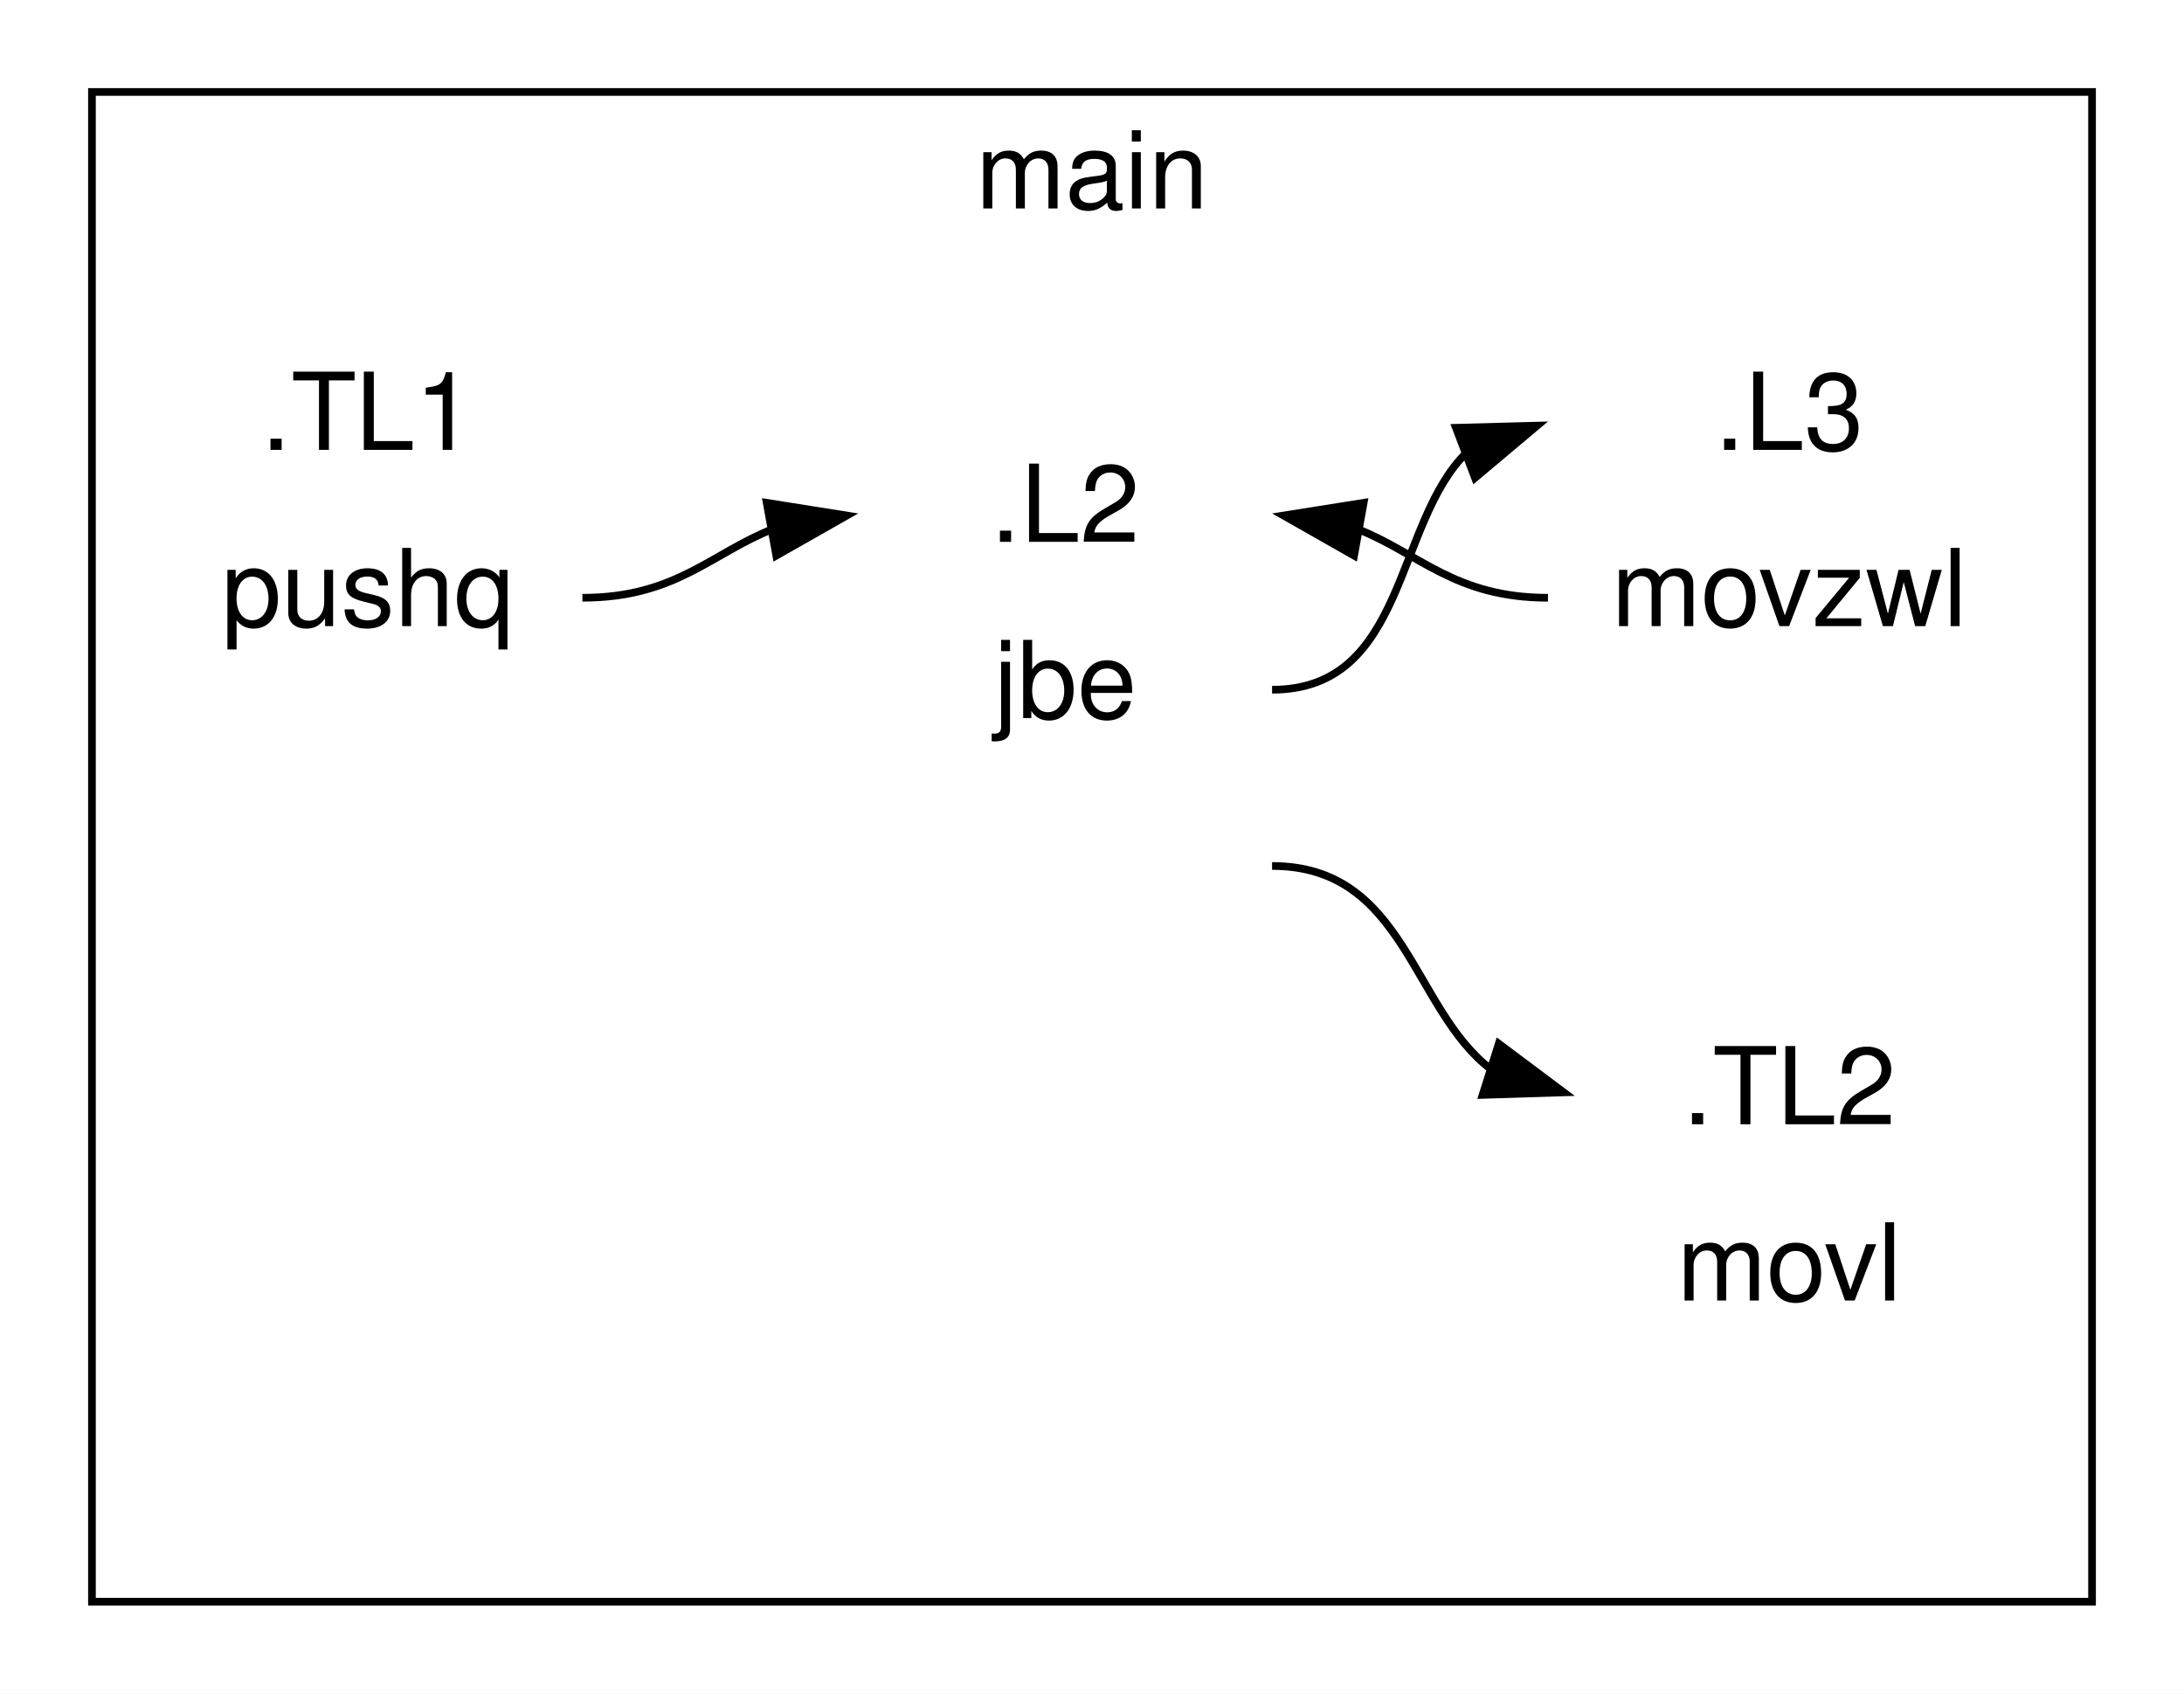
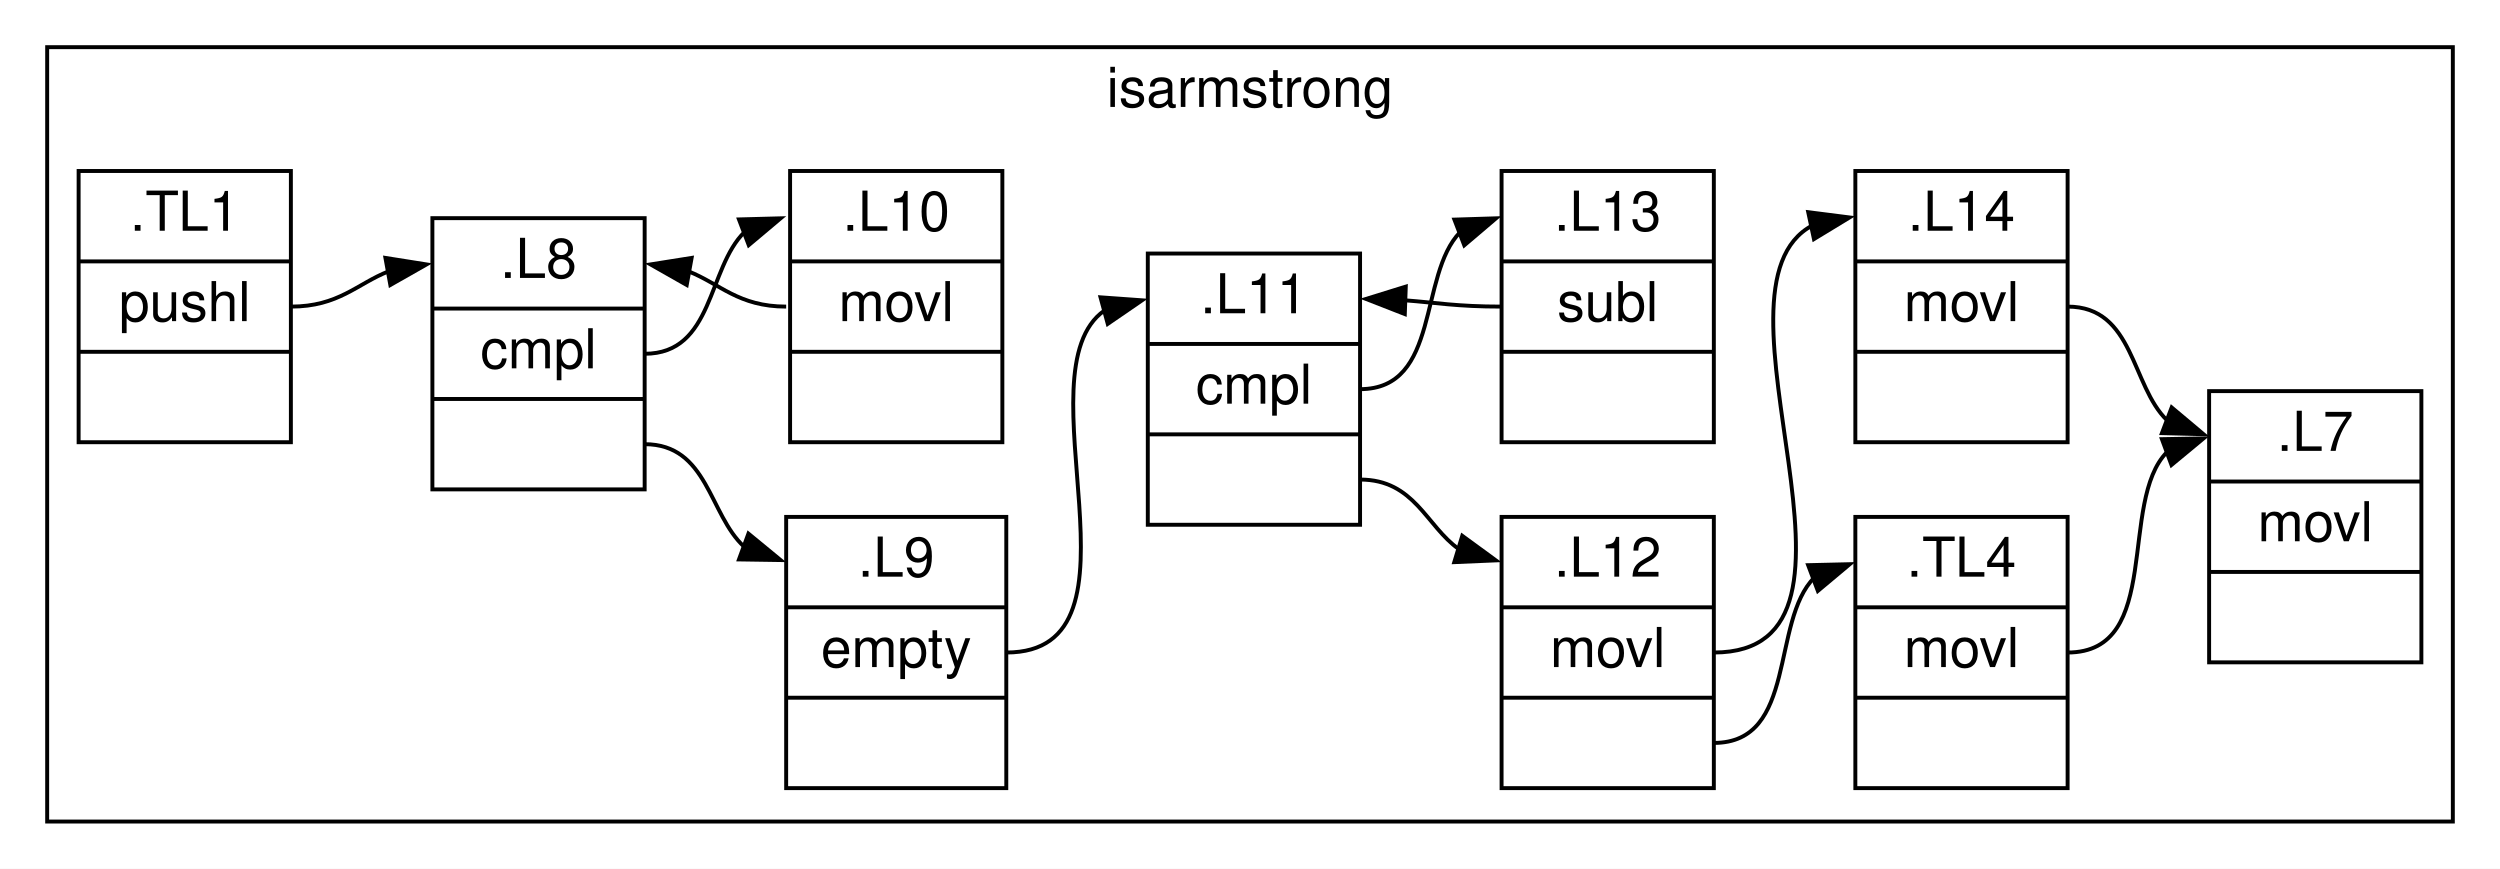
- <svg xmlns="http://www.w3.org/2000/svg" width="285pt" height="221pt" viewBox="0.00 0.00 285.00 221.00">
+ <svg xmlns="http://www.w3.org/2000/svg" width="636pt" height="221pt" viewBox="0.00 0.00 636.00 221.00">
  <g id="graph0" class="graph" transform="scale(1 1) rotate(0) translate(4 217)">
-     <polygon fill="white" stroke="none" points="-4,4 -4,-217 281,-217 281,4 -4,4" />
+     <polygon fill="white" stroke="none" points="-4,4 -4,-217 632,-217 632,4 -4,4" />
    <g id="clust1" class="cluster">
-       <polygon fill="none" stroke="black" points="8,-8 8,-205 269,-205 269,-8 8,-8" />
-       <text text-anchor="middle" x="138.5" y="-189.8" font-family="Helvetica,Arial,sans-serif" font-size="14.00">main</text>
+       <polygon fill="none" stroke="black" points="8,-8 8,-205 620,-205 620,-8 8,-8" />
+       <text text-anchor="middle" x="314" y="-189.8" font-family="Helvetica,Arial,sans-serif" font-size="14.00">isarmstrong</text>
    </g>
    <g id="node1" class="node">
-       <polygon fill="white" stroke="white" points="16,-104.5 16,-173.5 72,-173.5 72,-104.5 16,-104.5" />
-       <text text-anchor="middle" x="44" y="-158.3" font-family="Helvetica,Arial,sans-serif" font-size="14.00">.TL1</text>
-       <polyline fill="none" stroke="white" points="16,-150.5 72,-150.5" />
-       <text text-anchor="middle" x="44" y="-135.3" font-family="Helvetica,Arial,sans-serif" font-size="14.00">pushq</text>
-       <polyline fill="none" stroke="white" points="16,-127.5 72,-127.5" />
-       <text text-anchor="middle" x="44" y="-112.3" font-family="Helvetica,Arial,sans-serif" font-size="14.00"> </text>
+       <polygon fill="none" stroke="black" points="16,-104.5 16,-173.5 70,-173.5 70,-104.5 16,-104.5" />
+       <text text-anchor="middle" x="43" y="-158.3" font-family="Helvetica,Arial,sans-serif" font-size="14.00">.TL1</text>
+       <polyline fill="none" stroke="black" points="16,-150.5 70,-150.5" />
+       <text text-anchor="middle" x="43" y="-135.3" font-family="Helvetica,Arial,sans-serif" font-size="14.00">pushl</text>
+       <polyline fill="none" stroke="black" points="16,-127.5 70,-127.5" />
+       <text text-anchor="middle" x="43" y="-112.3" font-family="Helvetica,Arial,sans-serif" font-size="14.00"> </text>
    </g>
    <g id="node2" class="node">
-       <polygon fill="white" stroke="white" points="108,-92.5 108,-161.5 162,-161.5 162,-92.5 108,-92.5" />
-       <text text-anchor="middle" x="135" y="-146.3" font-family="Helvetica,Arial,sans-serif" font-size="14.00">.L2</text>
-       <polyline fill="none" stroke="white" points="108,-138.5 162,-138.5" />
-       <text text-anchor="middle" x="135" y="-123.3" font-family="Helvetica,Arial,sans-serif" font-size="14.00">jbe</text>
-       <polyline fill="none" stroke="white" points="108,-115.5 162,-115.5" />
-       <text text-anchor="middle" x="135" y="-100.3" font-family="Helvetica,Arial,sans-serif" font-size="14.00"> </text>
+       <polygon fill="none" stroke="black" points="106,-92.5 106,-161.5 160,-161.5 160,-92.5 106,-92.5" />
+       <text text-anchor="middle" x="133" y="-146.3" font-family="Helvetica,Arial,sans-serif" font-size="14.00">.L8</text>
+       <polyline fill="none" stroke="black" points="106,-138.5 160,-138.5" />
+       <text text-anchor="middle" x="133" y="-123.3" font-family="Helvetica,Arial,sans-serif" font-size="14.00">cmpl</text>
+       <polyline fill="none" stroke="black" points="106,-115.5 160,-115.5" />
+       <text text-anchor="middle" x="133" y="-100.3" font-family="Helvetica,Arial,sans-serif" font-size="14.00"> </text>
    </g>
    <g id="1" class="edge">
-       <path fill="none" stroke="black" d="M72,-139C84.16,-139 88.82,-144.81 96.88,-147.98" />
-       <polygon fill="black" stroke="black" points="96.05,-151.39 106.51,-149.73 97.3,-144.5 96.05,-151.39" />
+       <path fill="none" stroke="black" d="M70,-139C82.16,-139 86.82,-144.81 94.88,-147.98" />
+       <polygon fill="black" stroke="black" points="94.05,-151.39 104.51,-149.73 95.3,-144.5 94.05,-151.39" />
    </g>
    <g id="node3" class="node">
-       <polygon fill="white" stroke="white" points="198,-104.5 198,-173.5 261,-173.5 261,-104.5 198,-104.5" />
-       <text text-anchor="middle" x="229.5" y="-158.3" font-family="Helvetica,Arial,sans-serif" font-size="14.00">.L3</text>
-       <polyline fill="none" stroke="white" points="198,-150.5 261,-150.5" />
-       <text text-anchor="middle" x="229.5" y="-135.3" font-family="Helvetica,Arial,sans-serif" font-size="14.00">movzwl</text>
-       <polyline fill="none" stroke="white" points="198,-127.5 261,-127.5" />
-       <text text-anchor="middle" x="229.5" y="-112.3" font-family="Helvetica,Arial,sans-serif" font-size="14.00"> </text>
+       <polygon fill="none" stroke="black" points="197,-104.5 197,-173.5 251,-173.5 251,-104.5 197,-104.5" />
+       <text text-anchor="middle" x="224" y="-158.3" font-family="Helvetica,Arial,sans-serif" font-size="14.00">.L10</text>
+       <polyline fill="none" stroke="black" points="197,-150.5 251,-150.5" />
+       <text text-anchor="middle" x="224" y="-135.3" font-family="Helvetica,Arial,sans-serif" font-size="14.00">movl</text>
+       <polyline fill="none" stroke="black" points="197,-127.5 251,-127.5" />
+       <text text-anchor="middle" x="224" y="-112.3" font-family="Helvetica,Arial,sans-serif" font-size="14.00"> </text>
    </g>
    <g id="1" class="edge">
-       <path fill="none" stroke="black" d="M162,-127C179.61,-127 177.95,-148.79 187.43,-157.99" />
-       <polygon fill="black" stroke="black" points="185.99,-161.18 196.59,-161.46 188.48,-154.64 185.99,-161.18" />
+       <path fill="none" stroke="black" d="M160,-127C177.61,-127 175.95,-148.79 185.43,-157.99" />
+       <polygon fill="black" stroke="black" points="183.99,-161.18 194.59,-161.46 186.48,-154.64 183.99,-161.18" />
    </g>
    <g id="node4" class="node">
-       <polygon fill="white" stroke="white" points="202.5,-16.5 202.5,-85.5 256.5,-85.5 256.5,-16.5 202.5,-16.5" />
-       <text text-anchor="middle" x="229.5" y="-70.3" font-family="Helvetica,Arial,sans-serif" font-size="14.00">.TL2</text>
-       <polyline fill="none" stroke="white" points="202.5,-62.5 256.5,-62.5" />
-       <text text-anchor="middle" x="229.5" y="-47.3" font-family="Helvetica,Arial,sans-serif" font-size="14.00">movl</text>
-       <polyline fill="none" stroke="white" points="202.5,-39.5 256.5,-39.5" />
-       <text text-anchor="middle" x="229.5" y="-24.3" font-family="Helvetica,Arial,sans-serif" font-size="14.00"> </text>
+       <polygon fill="none" stroke="black" points="196,-16.5 196,-85.5 252,-85.5 252,-16.5 196,-16.5" />
+       <text text-anchor="middle" x="224" y="-70.3" font-family="Helvetica,Arial,sans-serif" font-size="14.00">.L9</text>
+       <polyline fill="none" stroke="black" points="196,-62.5 252,-62.5" />
+       <text text-anchor="middle" x="224" y="-47.3" font-family="Helvetica,Arial,sans-serif" font-size="14.00">empty</text>
+       <polyline fill="none" stroke="black" points="196,-39.5 252,-39.5" />
+       <text text-anchor="middle" x="224" y="-24.3" font-family="Helvetica,Arial,sans-serif" font-size="14.00"> </text>
    </g>
    <g id="1" class="edge">
-       <path fill="none" stroke="black" d="M162,-104C179.39,-104 180.21,-85.32 190.61,-77.44" />
-       <polygon fill="black" stroke="black" points="191.58,-80.81 200.06,-74.46 189.47,-74.13 191.58,-80.81" />
+       <path fill="none" stroke="black" d="M160,-104C176.11,-104 176.38,-86.05 185.31,-77.92" />
+       <polygon fill="black" stroke="black" points="186.4,-81.25 194.58,-74.52 183.99,-74.68 186.4,-81.25" />
    </g>
    <g id="1" class="edge">
-       <path fill="none" stroke="black" d="M198,-139C185.84,-139 181.18,-144.81 173.12,-147.98" />
-       <polygon fill="black" stroke="black" points="172.7,-144.5 163.49,-149.73 173.95,-151.39 172.7,-144.5" />
+       <path fill="none" stroke="black" d="M196,-139C183.84,-139 179.18,-144.81 171.12,-147.98" />
+       <polygon fill="black" stroke="black" points="170.7,-144.5 161.49,-149.73 171.95,-151.39 170.7,-144.5" />
+     </g>
+     <g id="node5" class="node">
+       <polygon fill="none" stroke="black" points="288,-83.5 288,-152.5 342,-152.5 342,-83.5 288,-83.5" />
+       <text text-anchor="middle" x="315" y="-137.3" font-family="Helvetica,Arial,sans-serif" font-size="14.00">.L11</text>
+       <polyline fill="none" stroke="black" points="288,-129.5 342,-129.5" />
+       <text text-anchor="middle" x="315" y="-114.3" font-family="Helvetica,Arial,sans-serif" font-size="14.00">cmpl</text>
+       <polyline fill="none" stroke="black" points="288,-106.5 342,-106.5" />
+       <text text-anchor="middle" x="315" y="-91.3" font-family="Helvetica,Arial,sans-serif" font-size="14.00"> </text>
+     </g>
+     <g id="1" class="edge">
+       <path fill="none" stroke="black" d="M252,-51C290.37,-51 254.78,-122.39 276.97,-138.01" />
+       <polygon fill="black" stroke="black" points="275.97,-141.36 286.54,-140.6 277.81,-134.61 275.97,-141.36" />
+     </g>
+     <g id="node6" class="node">
+       <polygon fill="none" stroke="black" points="378,-104.5 378,-173.5 432,-173.5 432,-104.5 378,-104.5" />
+       <text text-anchor="middle" x="405" y="-158.3" font-family="Helvetica,Arial,sans-serif" font-size="14.00">.L13</text>
+       <polyline fill="none" stroke="black" points="378,-150.5 432,-150.5" />
+       <text text-anchor="middle" x="405" y="-135.3" font-family="Helvetica,Arial,sans-serif" font-size="14.00">subl</text>
+       <polyline fill="none" stroke="black" points="378,-127.5 432,-127.5" />
+       <text text-anchor="middle" x="405" y="-112.3" font-family="Helvetica,Arial,sans-serif" font-size="14.00"> </text>
+     </g>
+     <g id="1" class="edge">
+       <path fill="none" stroke="black" d="M342,-118C362.53,-118 356.78,-147.05 367.46,-157.94" />
+       <polygon fill="black" stroke="black" points="366,-161.13 376.59,-161.46 368.51,-154.59 366,-161.13" />
+     </g>
+     <g id="node7" class="node">
+       <polygon fill="none" stroke="black" points="378,-16.5 378,-85.5 432,-85.5 432,-16.5 378,-16.5" />
+       <text text-anchor="middle" x="405" y="-70.3" font-family="Helvetica,Arial,sans-serif" font-size="14.00">.L12</text>
+       <polyline fill="none" stroke="black" points="378,-62.5 432,-62.5" />
+       <text text-anchor="middle" x="405" y="-47.3" font-family="Helvetica,Arial,sans-serif" font-size="14.00">movl</text>
+       <polyline fill="none" stroke="black" points="378,-39.5 432,-39.5" />
+       <text text-anchor="middle" x="405" y="-24.3" font-family="Helvetica,Arial,sans-serif" font-size="14.00"> </text>
+     </g>
+     <g id="1" class="edge">
+       <path fill="none" stroke="black" d="M342,-95C355.89,-95 358.78,-83.19 367.17,-77.28" />
+       <polygon fill="black" stroke="black" points="368,-80.69 376.55,-74.44 365.97,-73.99 368,-80.69" />
+     </g>
+     <g id="1" class="edge">
+       <path fill="none" stroke="black" d="M378,-139C366.61,-139 361.32,-140.01 353.45,-140.6" />
+       <polygon fill="black" stroke="black" points="353.38,-137.1 343.51,-140.95 353.63,-144.09 353.38,-137.1" />
+     </g>
+     <g id="node8" class="node">
+       <polygon fill="none" stroke="black" points="468,-104.5 468,-173.5 522,-173.5 522,-104.5 468,-104.5" />
+       <text text-anchor="middle" x="495" y="-158.3" font-family="Helvetica,Arial,sans-serif" font-size="14.00">.L14</text>
+       <polyline fill="none" stroke="black" points="468,-150.5 522,-150.5" />
+       <text text-anchor="middle" x="495" y="-135.3" font-family="Helvetica,Arial,sans-serif" font-size="14.00">movl</text>
+       <polyline fill="none" stroke="black" points="468,-127.5 522,-127.5" />
+       <text text-anchor="middle" x="495" y="-112.3" font-family="Helvetica,Arial,sans-serif" font-size="14.00"> </text>
+     </g>
+     <g id="1" class="edge">
+       <path fill="none" stroke="black" d="M432,-51C479.41,-51 426.89,-143.74 457.13,-159.68" />
+       <polygon fill="black" stroke="black" points="456.01,-163.02 466.52,-161.68 457.47,-156.18 456.01,-163.02" />
+     </g>
+     <g id="node9" class="node">
+       <polygon fill="none" stroke="black" points="468,-16.5 468,-85.5 522,-85.5 522,-16.5 468,-16.5" />
+       <text text-anchor="middle" x="495" y="-70.3" font-family="Helvetica,Arial,sans-serif" font-size="14.00">.TL4</text>
+       <polyline fill="none" stroke="black" points="468,-62.5 522,-62.5" />
+       <text text-anchor="middle" x="495" y="-47.3" font-family="Helvetica,Arial,sans-serif" font-size="14.00">movl</text>
+       <polyline fill="none" stroke="black" points="468,-39.5 522,-39.5" />
+       <text text-anchor="middle" x="495" y="-24.3" font-family="Helvetica,Arial,sans-serif" font-size="14.00"> </text>
+     </g>
+     <g id="1" class="edge">
+       <path fill="none" stroke="black" d="M432,-28C453.3,-28 446.41,-58.95 457.58,-70.08" />
+       <polygon fill="black" stroke="black" points="455.99,-73.22 466.58,-73.47 458.46,-66.67 455.99,-73.22" />
+     </g>
+     <g id="node10" class="node">
+       <polygon fill="none" stroke="black" points="558,-48.5 558,-117.5 612,-117.5 612,-48.5 558,-48.5" />
+       <text text-anchor="middle" x="585" y="-102.3" font-family="Helvetica,Arial,sans-serif" font-size="14.00">.L7</text>
+       <polyline fill="none" stroke="black" points="558,-94.5 612,-94.5" />
+       <text text-anchor="middle" x="585" y="-79.3" font-family="Helvetica,Arial,sans-serif" font-size="14.00">movl</text>
+       <polyline fill="none" stroke="black" points="558,-71.5 612,-71.5" />
+       <text text-anchor="middle" x="585" y="-56.3" font-family="Helvetica,Arial,sans-serif" font-size="14.00"> </text>
+     </g>
+     <g id="1" class="edge">
+       <path fill="none" stroke="black" d="M522,-139C538.96,-139 538.14,-118.86 547.33,-110.05" />
+       <polygon fill="black" stroke="black" points="548.47,-113.35 556.58,-106.54 545.99,-106.81 548.47,-113.35" />
+     </g>
+     <g id="1" class="edge">
+       <path fill="none" stroke="black" d="M522,-51C546.42,-51 534.75,-89.43 547.33,-102.04" />
+       <polygon fill="black" stroke="black" points="545.99,-105.28 556.58,-105.47 548.42,-98.71 545.99,-105.28" />
    </g>
  </g>
</svg>
